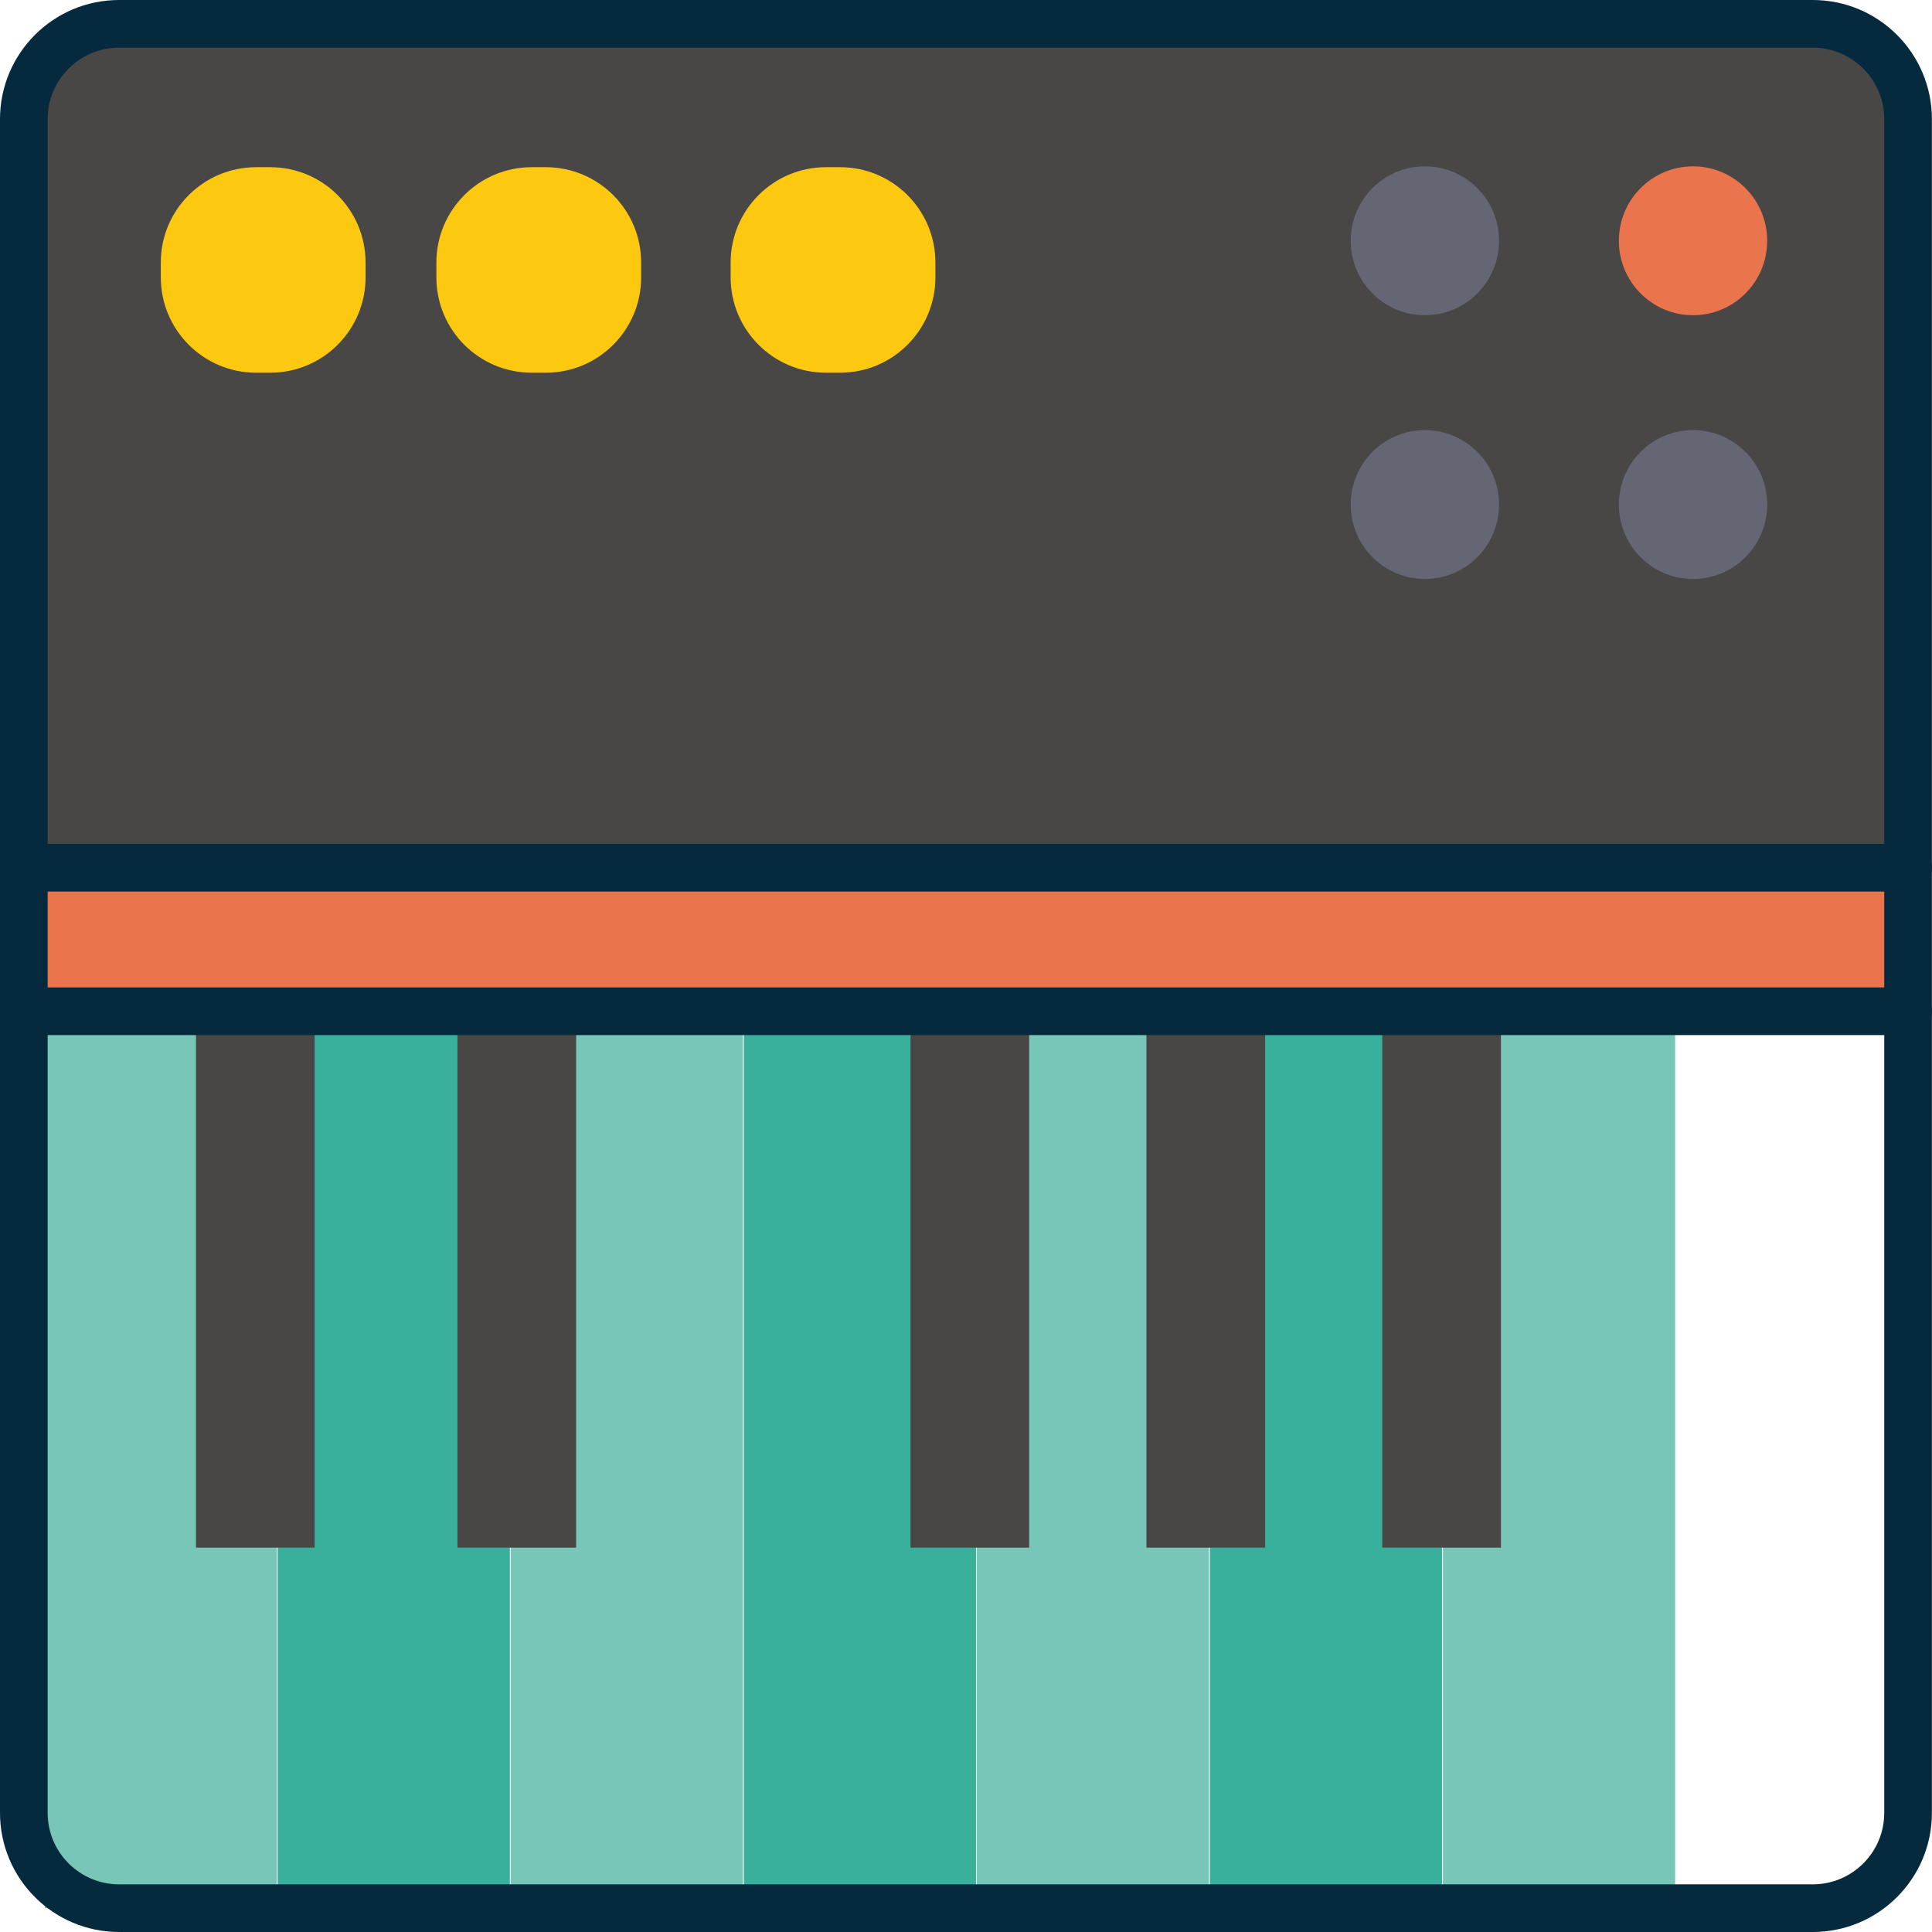
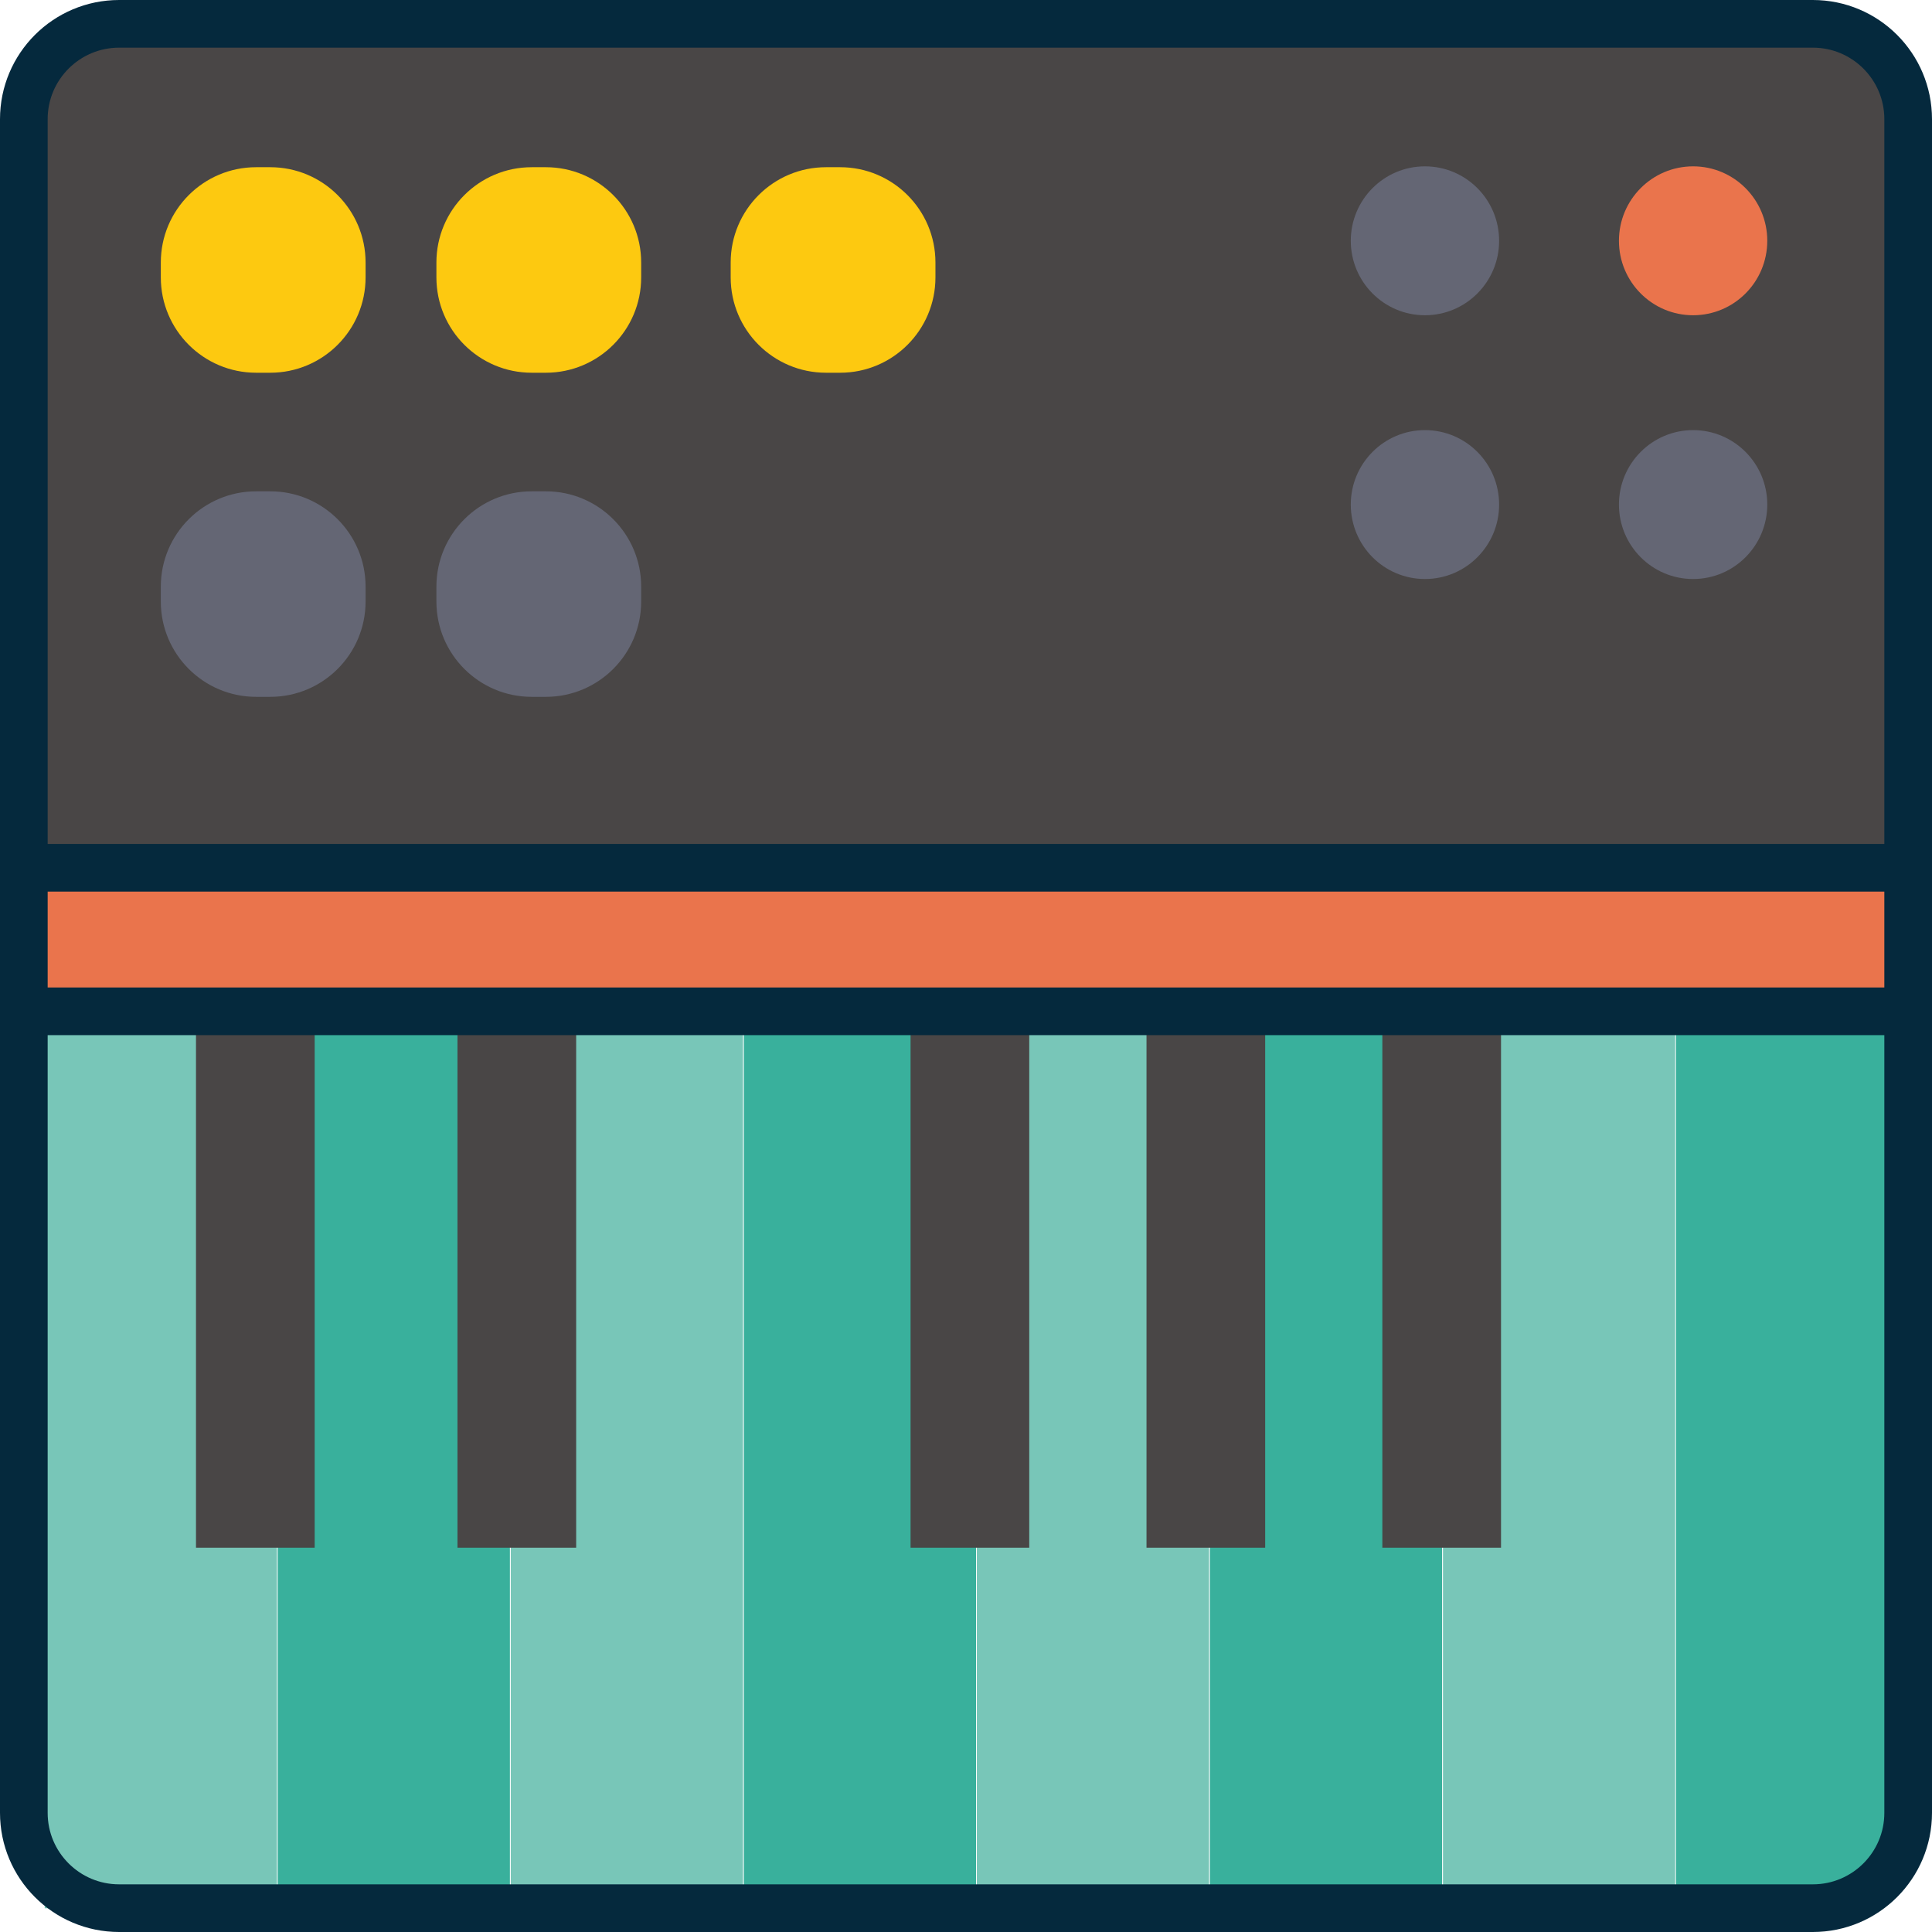
- <svg xmlns="http://www.w3.org/2000/svg" viewBox="0 0 202.67 202.68">
+ <svg xmlns="http://www.w3.org/2000/svg" viewBox="0 0 202.67 202.67">
  <defs>
    <style>.cls-1{fill:#494646;}.cls-2{fill:#ea744c;}.cls-3{fill:#78c6b8;}.cls-4{fill:#39b09c;}.cls-5{fill:#fdc910;}.cls-6{fill:#646674;}.cls-7{fill:none;stroke:#05293d;stroke-linecap:round;stroke-width:5px;}</style>
  </defs>
  <g id="Capa_2" data-name="Capa 2">
    <g id="OBJECTS">
      <path class="cls-1" d="M199.88,6.35c-2.15,0-3.34-1.82-3.58-3.85H7.76A3.76,3.76,0,0,1,4.69,5.8V91H200.17V6.33Z" />
      <rect class="cls-2" x="4.69" y="91.03" width="195.49" height="14.37" />
      <rect class="cls-3" x="4.69" y="105.4" width="24.36" height="94.78" />
      <rect class="cls-4" x="29.13" y="105.4" width="24.36" height="94.78" />
      <rect class="cls-3" x="53.58" y="105.4" width="24.36" height="94.78" />
      <rect class="cls-4" x="78.03" y="105.4" width="24.36" height="94.78" />
      <rect class="cls-3" x="102.47" y="105.4" width="24.36" height="94.78" />
      <rect class="cls-4" x="126.92" y="105.4" width="24.36" height="94.78" />
      <rect class="cls-3" x="151.37" y="105.4" width="24.36" height="94.78" />
+       <path class="cls-4" d="M200.17,193.74V105.4H175.81v94.77h19.6C195.27,197,196.86,193.77,200.17,193.74Z" />
      <rect class="cls-1" x="20.56" y="104.87" width="12.45" height="57.49" />
      <rect class="cls-1" x="47.99" y="104.87" width="12.45" height="57.49" />
      <rect class="cls-1" x="95.52" y="104.87" width="12.45" height="57.49" />
      <rect class="cls-1" x="120.27" y="104.87" width="12.45" height="57.49" />
      <rect class="cls-1" x="145.01" y="104.87" width="12.45" height="57.49" />
      <rect class="cls-5" x="16.87" y="17.54" width="21.48" height="21.56" rx="10" />
      <rect class="cls-5" x="45.78" y="17.54" width="21.48" height="21.56" rx="10" />
      <rect class="cls-5" x="76.65" y="17.54" width="21.48" height="21.56" rx="10" />
      <ellipse class="cls-6" cx="149.48" cy="25.26" rx="7.78" ry="7.81" />
      <ellipse class="cls-2" cx="177.61" cy="25.26" rx="7.78" ry="7.81" />
      <ellipse class="cls-6" cx="149.48" cy="52.93" rx="7.78" ry="7.81" />
      <ellipse class="cls-6" cx="177.61" cy="52.93" rx="7.78" ry="7.81" />
-       <rect class="cls-7" x="2.5" y="2.5" width="197.67" height="197.68" rx="10" />
+       <rect class="cls-7" x="2.5" y="2.5" width="197.67" height="197.67" rx="10" />
      <line class="cls-7" x1="4.69" y1="91.03" x2="200.17" y2="91.03" />
      <line class="cls-7" x1="4.69" y1="106.09" x2="200.17" y2="106.09" />
+       <rect class="cls-6" x="16.87" y="51.54" width="21.48" height="21.56" rx="10" />
+       <rect class="cls-6" x="45.78" y="51.54" width="21.48" height="21.56" rx="10" />
    </g>
  </g>
</svg>
